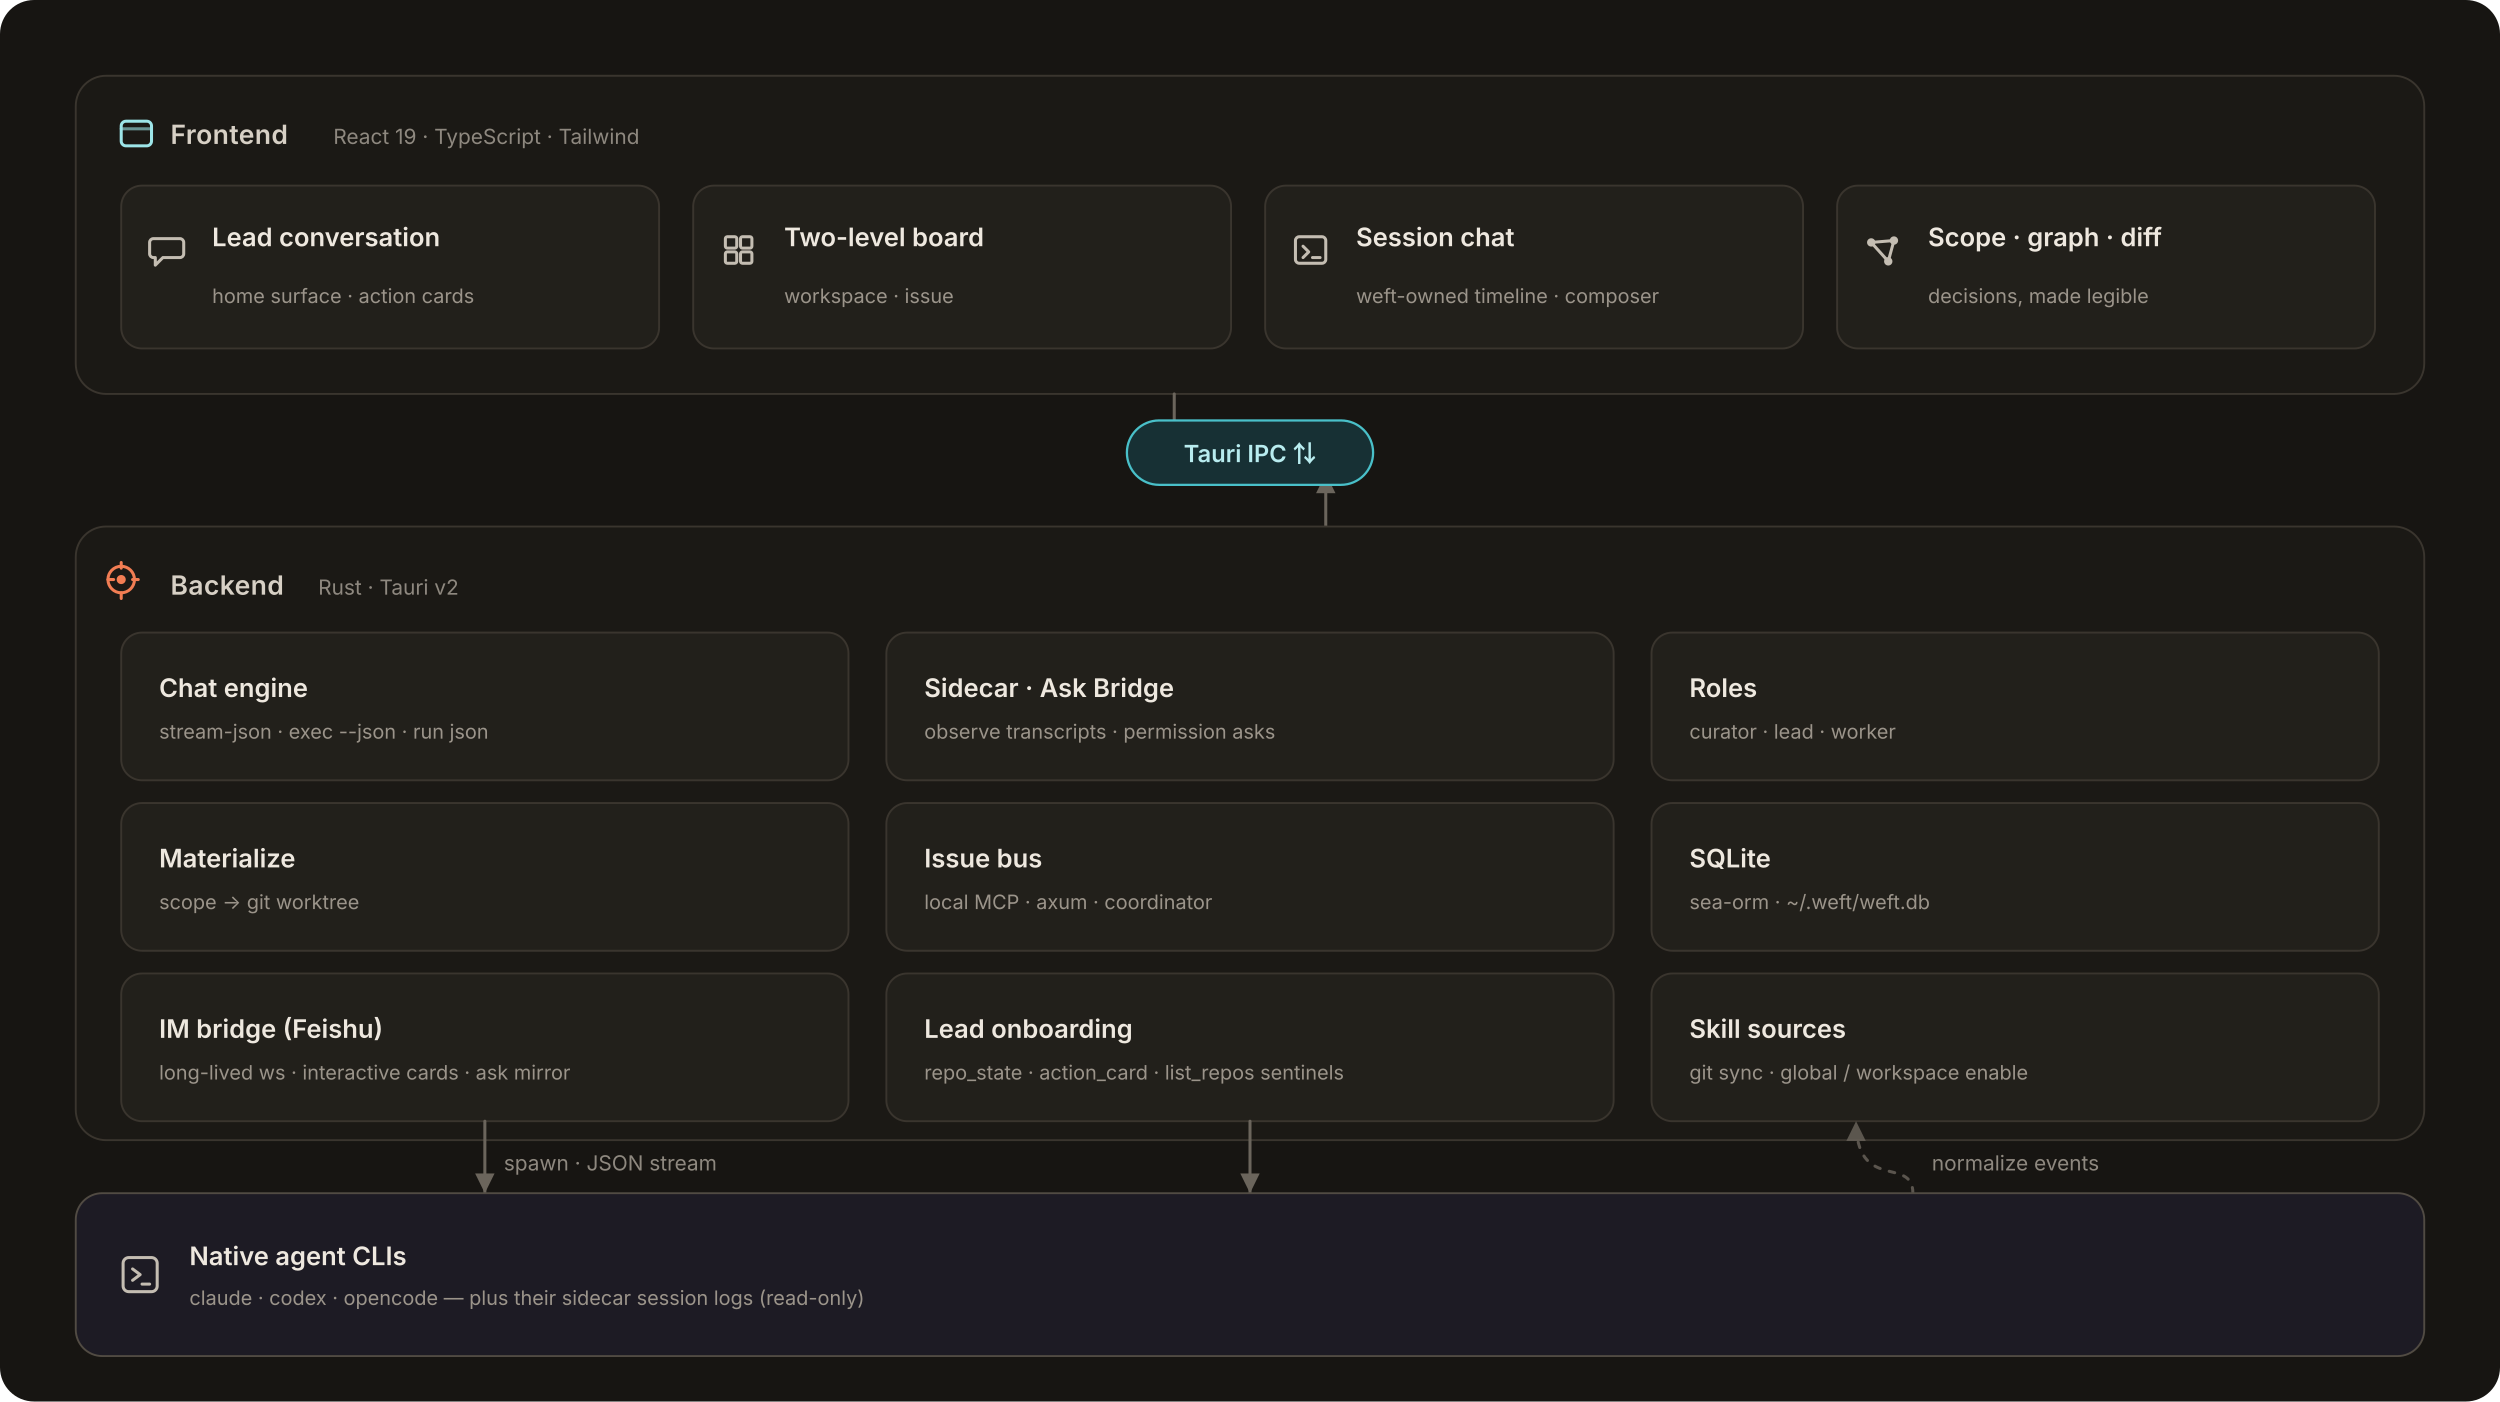
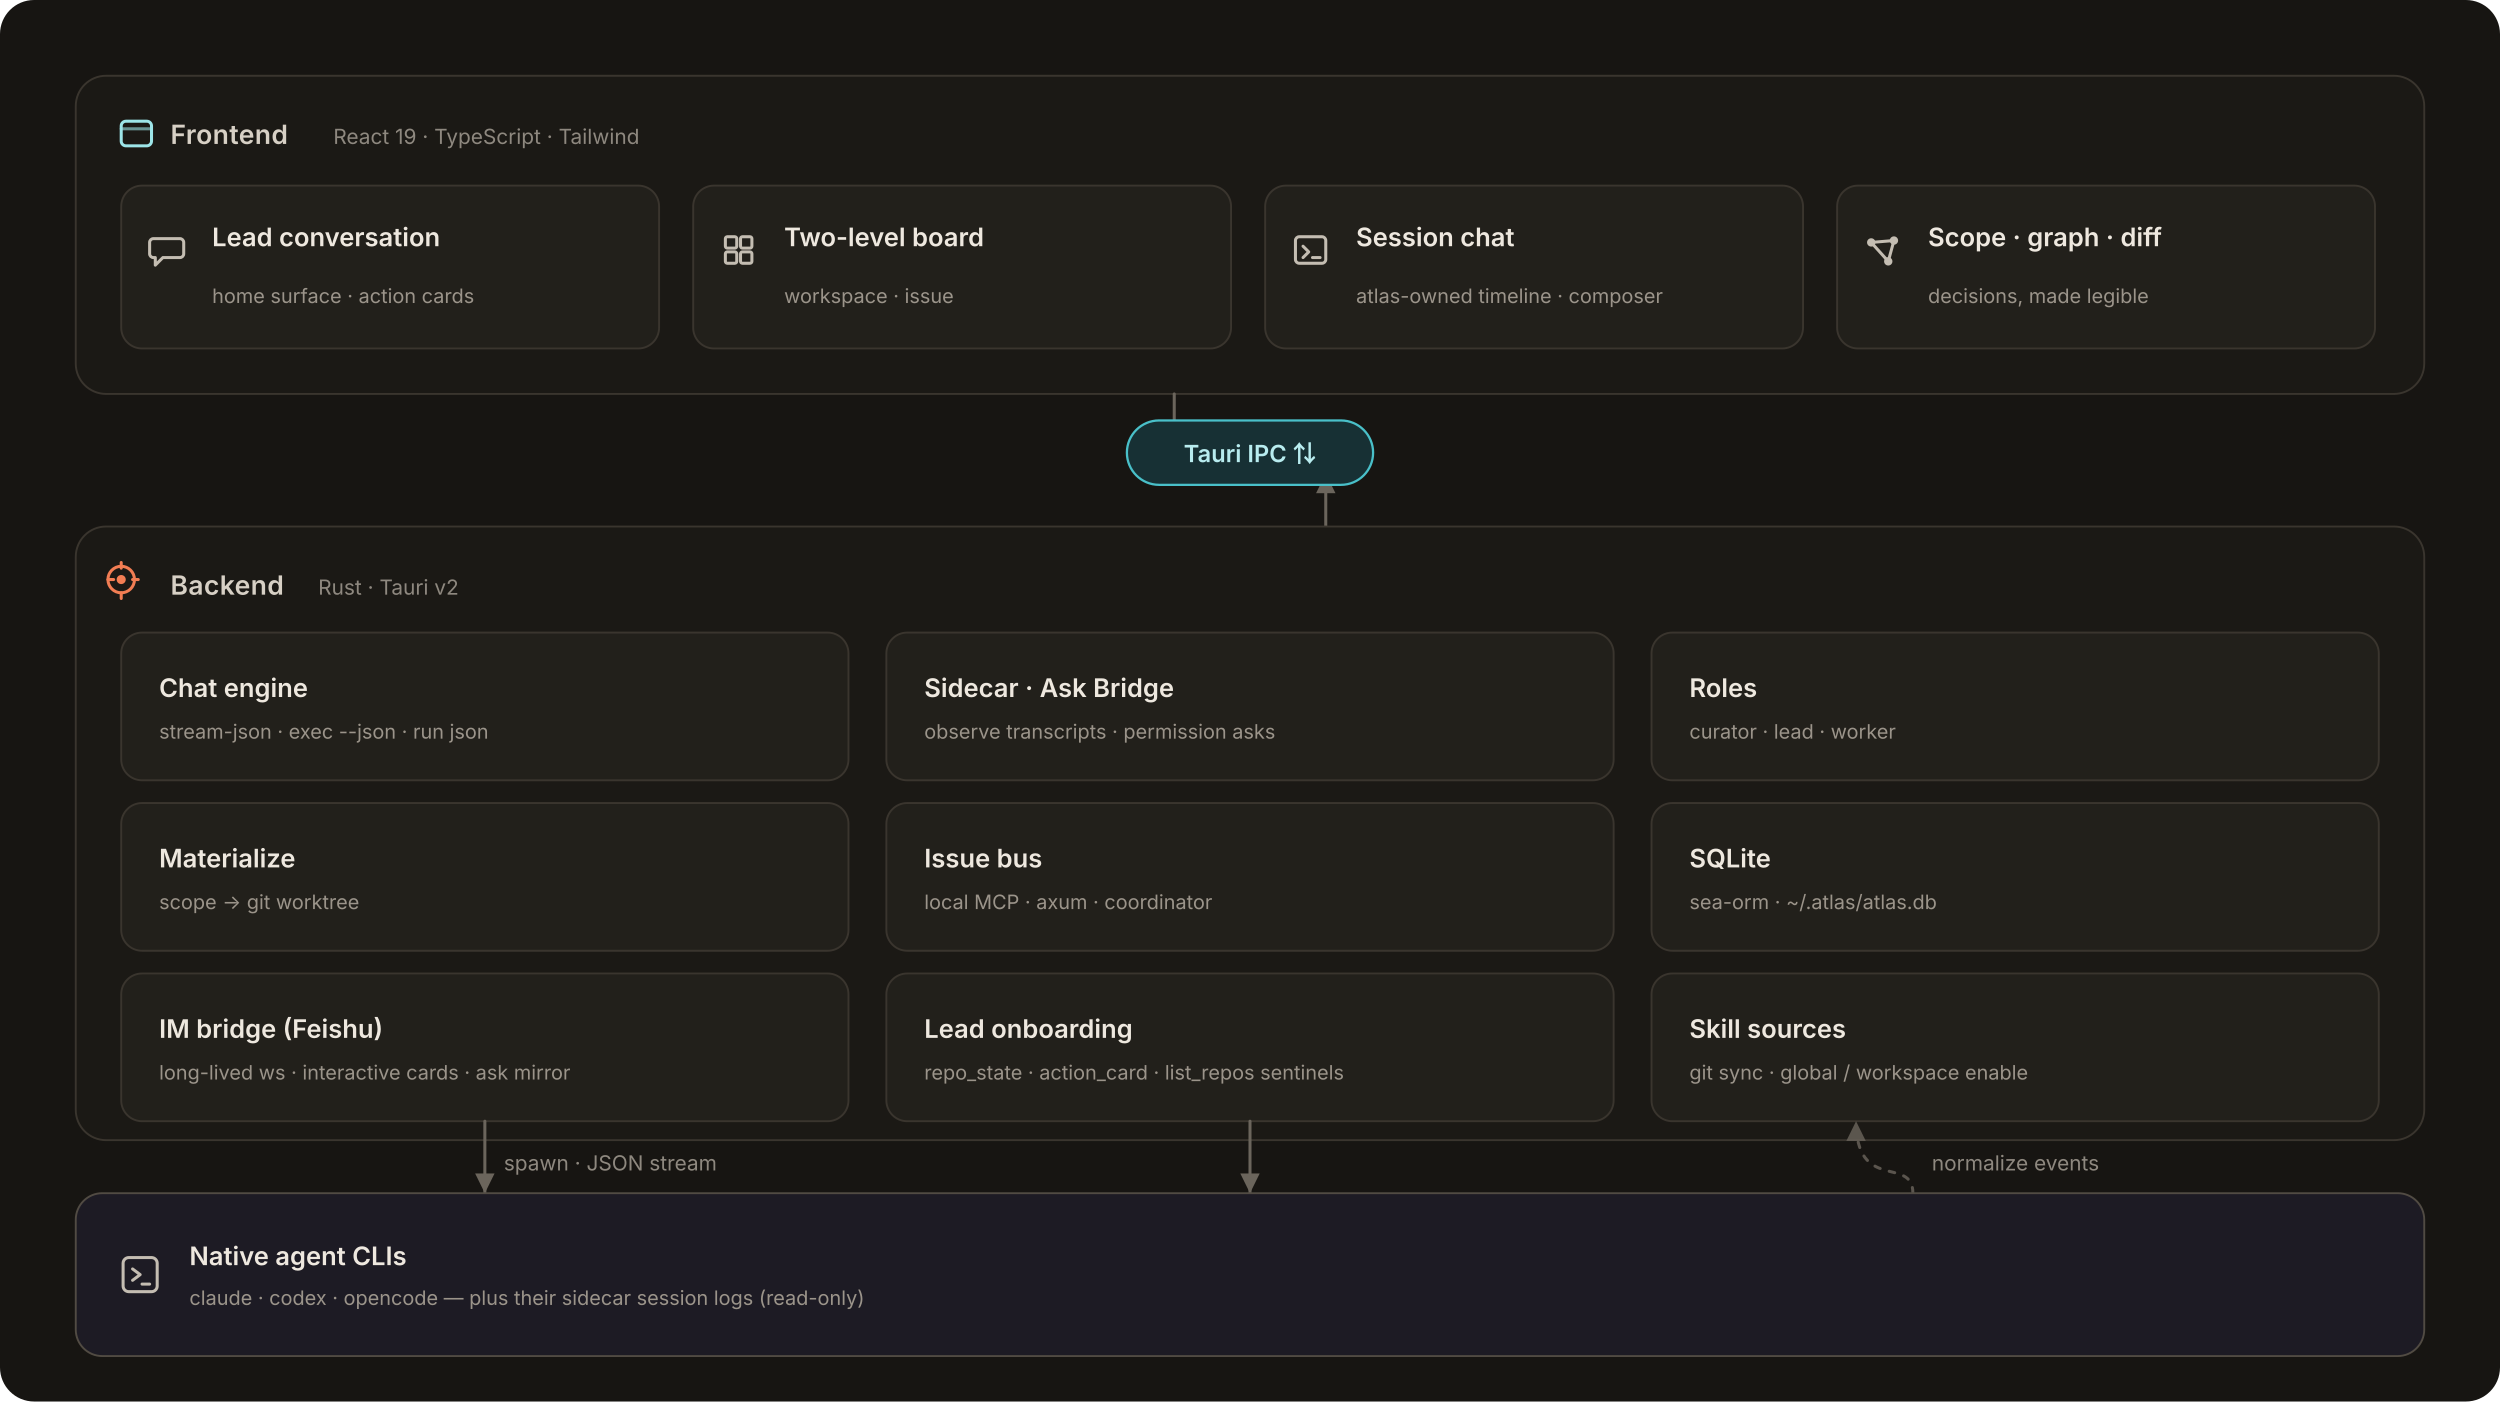
<svg xmlns="http://www.w3.org/2000/svg" viewBox="0 0 1320 740" font-family="'Inter','SF Pro Display',-apple-system,'Segoe UI','PingFang SC','Noto Sans CJK SC',sans-serif">
  <defs>
    <marker id="a3" markerWidth="9" markerHeight="9" refX="6.5" refY="3.2" orient="auto">
      <path d="M0,0 L6.5,3.2 L0,6.4 z" fill="#6b655c" />
    </marker>
    <marker id="a3u" markerWidth="9" markerHeight="9" refX="6.5" refY="3.2" orient="auto">
      <path d="M0,0 L6.5,3.2 L0,6.4 z" fill="#6b655c" />
    </marker>
    <style>
      .ct{fill:#d7d0c5;font-size:14px;font-weight:600;letter-spacing:.2px}
      .cs{fill:#8e887f;font-size:11px}
      .chip{fill:#22201b;stroke:#3a352e;stroke-width:1}
      .clbl{fill:#eee8df;font-size:13.5px;font-weight:600}
      .csub{fill:#9b948a;font-size:10.5px}
      .gl{stroke-width:1.6;fill:none;stroke-linecap:round;stroke-linejoin:round}
      .pill{fill:#173034;stroke:#49c0c9;stroke-width:1.2}
    </style>
  </defs>
  <rect x="0" y="0" width="1320" height="740" rx="18" fill="#171512" />
  <rect x="40" y="40" width="1240" height="168" rx="16" fill="#1b1915" stroke="#3a352e" />
  <g transform="translate(64,66)">
    <rect x="0" y="-2" width="16" height="13" rx="2.5" fill="none" stroke="#9de5e8" class="gl" />
    <path d="M0,2 h16" stroke="#9de5e8" class="gl" opacity=".6" />
  </g>
  <text class="ct" x="90" y="76">Frontend</text>
  <text class="cs" x="176" y="76">React 19 · TypeScript · Tailwind</text>
  <g>
    <rect class="chip" x="64" y="98" width="284" height="86" rx="11" />
    <g transform="translate(88,132)">
      <path class="gl" stroke="#c4bdb2" d="M-7,-6 h14 a2,2 0 0 1 2,2 v6 a2,2 0 0 1 -2,2 h-9 l-4,4 v-4 h-1 a2,2 0 0 1 -2,-2 v-6 a2,2 0 0 1 2,-2 z" />
    </g>
    <text class="clbl" x="112" y="130">Lead conversation</text>
    <text class="csub" x="112" y="160">home surface · action cards</text>
  </g>
  <g>
    <rect class="chip" x="366" y="98" width="284" height="86" rx="11" />
    <g transform="translate(390,132)" class="gl" stroke="#c4bdb2">
      <rect x="-7" y="-7" width="6" height="6" rx="1" />
      <rect x="1" y="-7" width="6" height="6" rx="1" />
      <rect x="-7" y="1" width="6" height="6" rx="1" />
      <rect x="1" y="1" width="6" height="6" rx="1" />
    </g>
    <text class="clbl" x="414" y="130">Two-level board</text>
    <text class="csub" x="414" y="160">workspace · issue</text>
  </g>
  <g>
    <rect class="chip" x="668" y="98" width="284" height="86" rx="11" />
    <g transform="translate(692,132)" class="gl" stroke="#c4bdb2">
      <rect x="-8" y="-7" width="16" height="14" rx="2" />
      <path d="M-4,-2 l3,3 l-3,3" />
      <path d="M1,4 h4" />
    </g>
    <text class="clbl" x="716" y="130">Session chat</text>
-     <text class="csub" x="716" y="160">weft-owned timeline · composer</text>
+     <text class="csub" x="716" y="160">atlas-owned timeline · composer</text>
  </g>
  <g>
    <rect class="chip" x="970" y="98" width="284" height="86" rx="11" />
    <g transform="translate(994,132)" class="gl" stroke="#c4bdb2">
      <circle cx="-6" cy="-4" r="2.2" fill="#c4bdb2" stroke="none" />
      <circle cx="6" cy="-5" r="2.2" fill="#c4bdb2" stroke="none" />
      <circle cx="3" cy="6" r="2.2" fill="#c4bdb2" stroke="none" />
      <path d="M-6,-4 L6,-5 M6,-5 L3,6 M-6,-4 L3,6" />
    </g>
    <text class="clbl" x="1018" y="130">Scope · graph · diff</text>
    <text class="csub" x="1018" y="160">decisions, made legible</text>
  </g>
  <path class="gl" d="M620,208 V236" stroke="#6b655c" marker-end="url(#a3)" />
  <path class="gl" d="M700,278 V250" stroke="#6b655c" marker-end="url(#a3u)" />
  <rect class="pill" x="595" y="222" width="130" height="34" rx="17" />
  <text x="660" y="244" text-anchor="middle" fill="#b8ecef" font-size="12.5" font-weight="600">Tauri IPC ⇅</text>
  <rect x="40" y="278" width="1240" height="324" rx="16" fill="#1b1915" stroke="#3a352e" />
  <g transform="translate(64,304)" class="gl" stroke="#f27d53">
    <circle cx="0" cy="2" r="7" />
    <circle cx="0" cy="2" r="2.4" fill="#f27d53" stroke="none" />
    <path d="M0,-7 v3 M0,9 v3 M-7,2 h3 M9,2 h-3" />
  </g>
  <text class="ct" x="90" y="314">Backend</text>
  <text class="cs" x="168" y="314">Rust · Tauri v2</text>
  <g>
    <rect class="chip" x="64" y="334" width="384" height="78" rx="11" />
    <text class="clbl" x="84" y="368">Chat engine</text>
    <text class="csub" x="84" y="390">stream-json · exec --json · run json</text>
  </g>
  <g>
    <rect class="chip" x="468" y="334" width="384" height="78" rx="11" />
    <text class="clbl" x="488" y="368">Sidecar · Ask Bridge</text>
    <text class="csub" x="488" y="390">observe transcripts · permission asks</text>
  </g>
  <g>
    <rect class="chip" x="872" y="334" width="384" height="78" rx="11" />
    <text class="clbl" x="892" y="368">Roles</text>
    <text class="csub" x="892" y="390">curator · lead · worker</text>
  </g>
  <g>
    <rect class="chip" x="64" y="424" width="384" height="78" rx="11" />
    <text class="clbl" x="84" y="458">Materialize</text>
    <text class="csub" x="84" y="480">scope → git worktree</text>
  </g>
  <g>
    <rect class="chip" x="468" y="424" width="384" height="78" rx="11" />
    <text class="clbl" x="488" y="458">Issue bus</text>
    <text class="csub" x="488" y="480">local MCP · axum · coordinator</text>
  </g>
  <g>
    <rect class="chip" x="872" y="424" width="384" height="78" rx="11" />
    <text class="clbl" x="892" y="458">SQLite</text>
-     <text class="csub" x="892" y="480">sea-orm · ~/.weft/weft.db</text>
+     <text class="csub" x="892" y="480">sea-orm · ~/.atlas/atlas.db</text>
  </g>
  <g>
    <rect class="chip" x="64" y="514" width="384" height="78" rx="11" />
    <text class="clbl" x="84" y="548">IM bridge (Feishu)</text>
    <text class="csub" x="84" y="570">long-lived ws · interactive cards · ask mirror</text>
  </g>
  <g>
    <rect class="chip" x="468" y="514" width="384" height="78" rx="11" />
    <text class="clbl" x="488" y="548">Lead onboarding</text>
    <text class="csub" x="488" y="570">repo_state · action_card · list_repos sentinels</text>
  </g>
  <g>
    <rect class="chip" x="872" y="514" width="384" height="78" rx="11" />
    <text class="clbl" x="892" y="548">Skill sources</text>
    <text class="csub" x="892" y="570">git sync · global / workspace enable</text>
  </g>
  <path class="gl" d="M256,592 V630" stroke="#6b655c" marker-end="url(#a3)" />
  <text class="cs" x="266" y="618" fill="#8e887f">spawn · JSON stream</text>
  <path class="gl" d="M660,592 V630" stroke="#6b655c" marker-end="url(#a3)" />
  <path class="gl" d="M1010,630 C1010,610 980,630 980,592" stroke="#6b655c" stroke-dasharray="3 5" opacity=".8" marker-end="url(#a3u)" />
  <text class="cs" x="1020" y="618" fill="#8e887f">normalize events</text>
  <rect x="40" y="630" width="1240" height="86" rx="14" fill="#1d1b24" stroke="#514b43" />
  <g transform="translate(74,673)" class="gl" stroke="#c4bdb2">
    <rect x="-9" y="-9" width="18" height="18" rx="3" />
    <path d="M-4,-3 l4,3 l-4,3" />
    <path d="M1,5 h4" />
  </g>
  <text class="clbl" x="100" y="668" font-size="14.5">Native agent CLIs</text>
  <text class="csub" x="100" y="689" font-size="11">claude · codex · opencode — plus their sidecar session logs (read-only)</text>
</svg>
